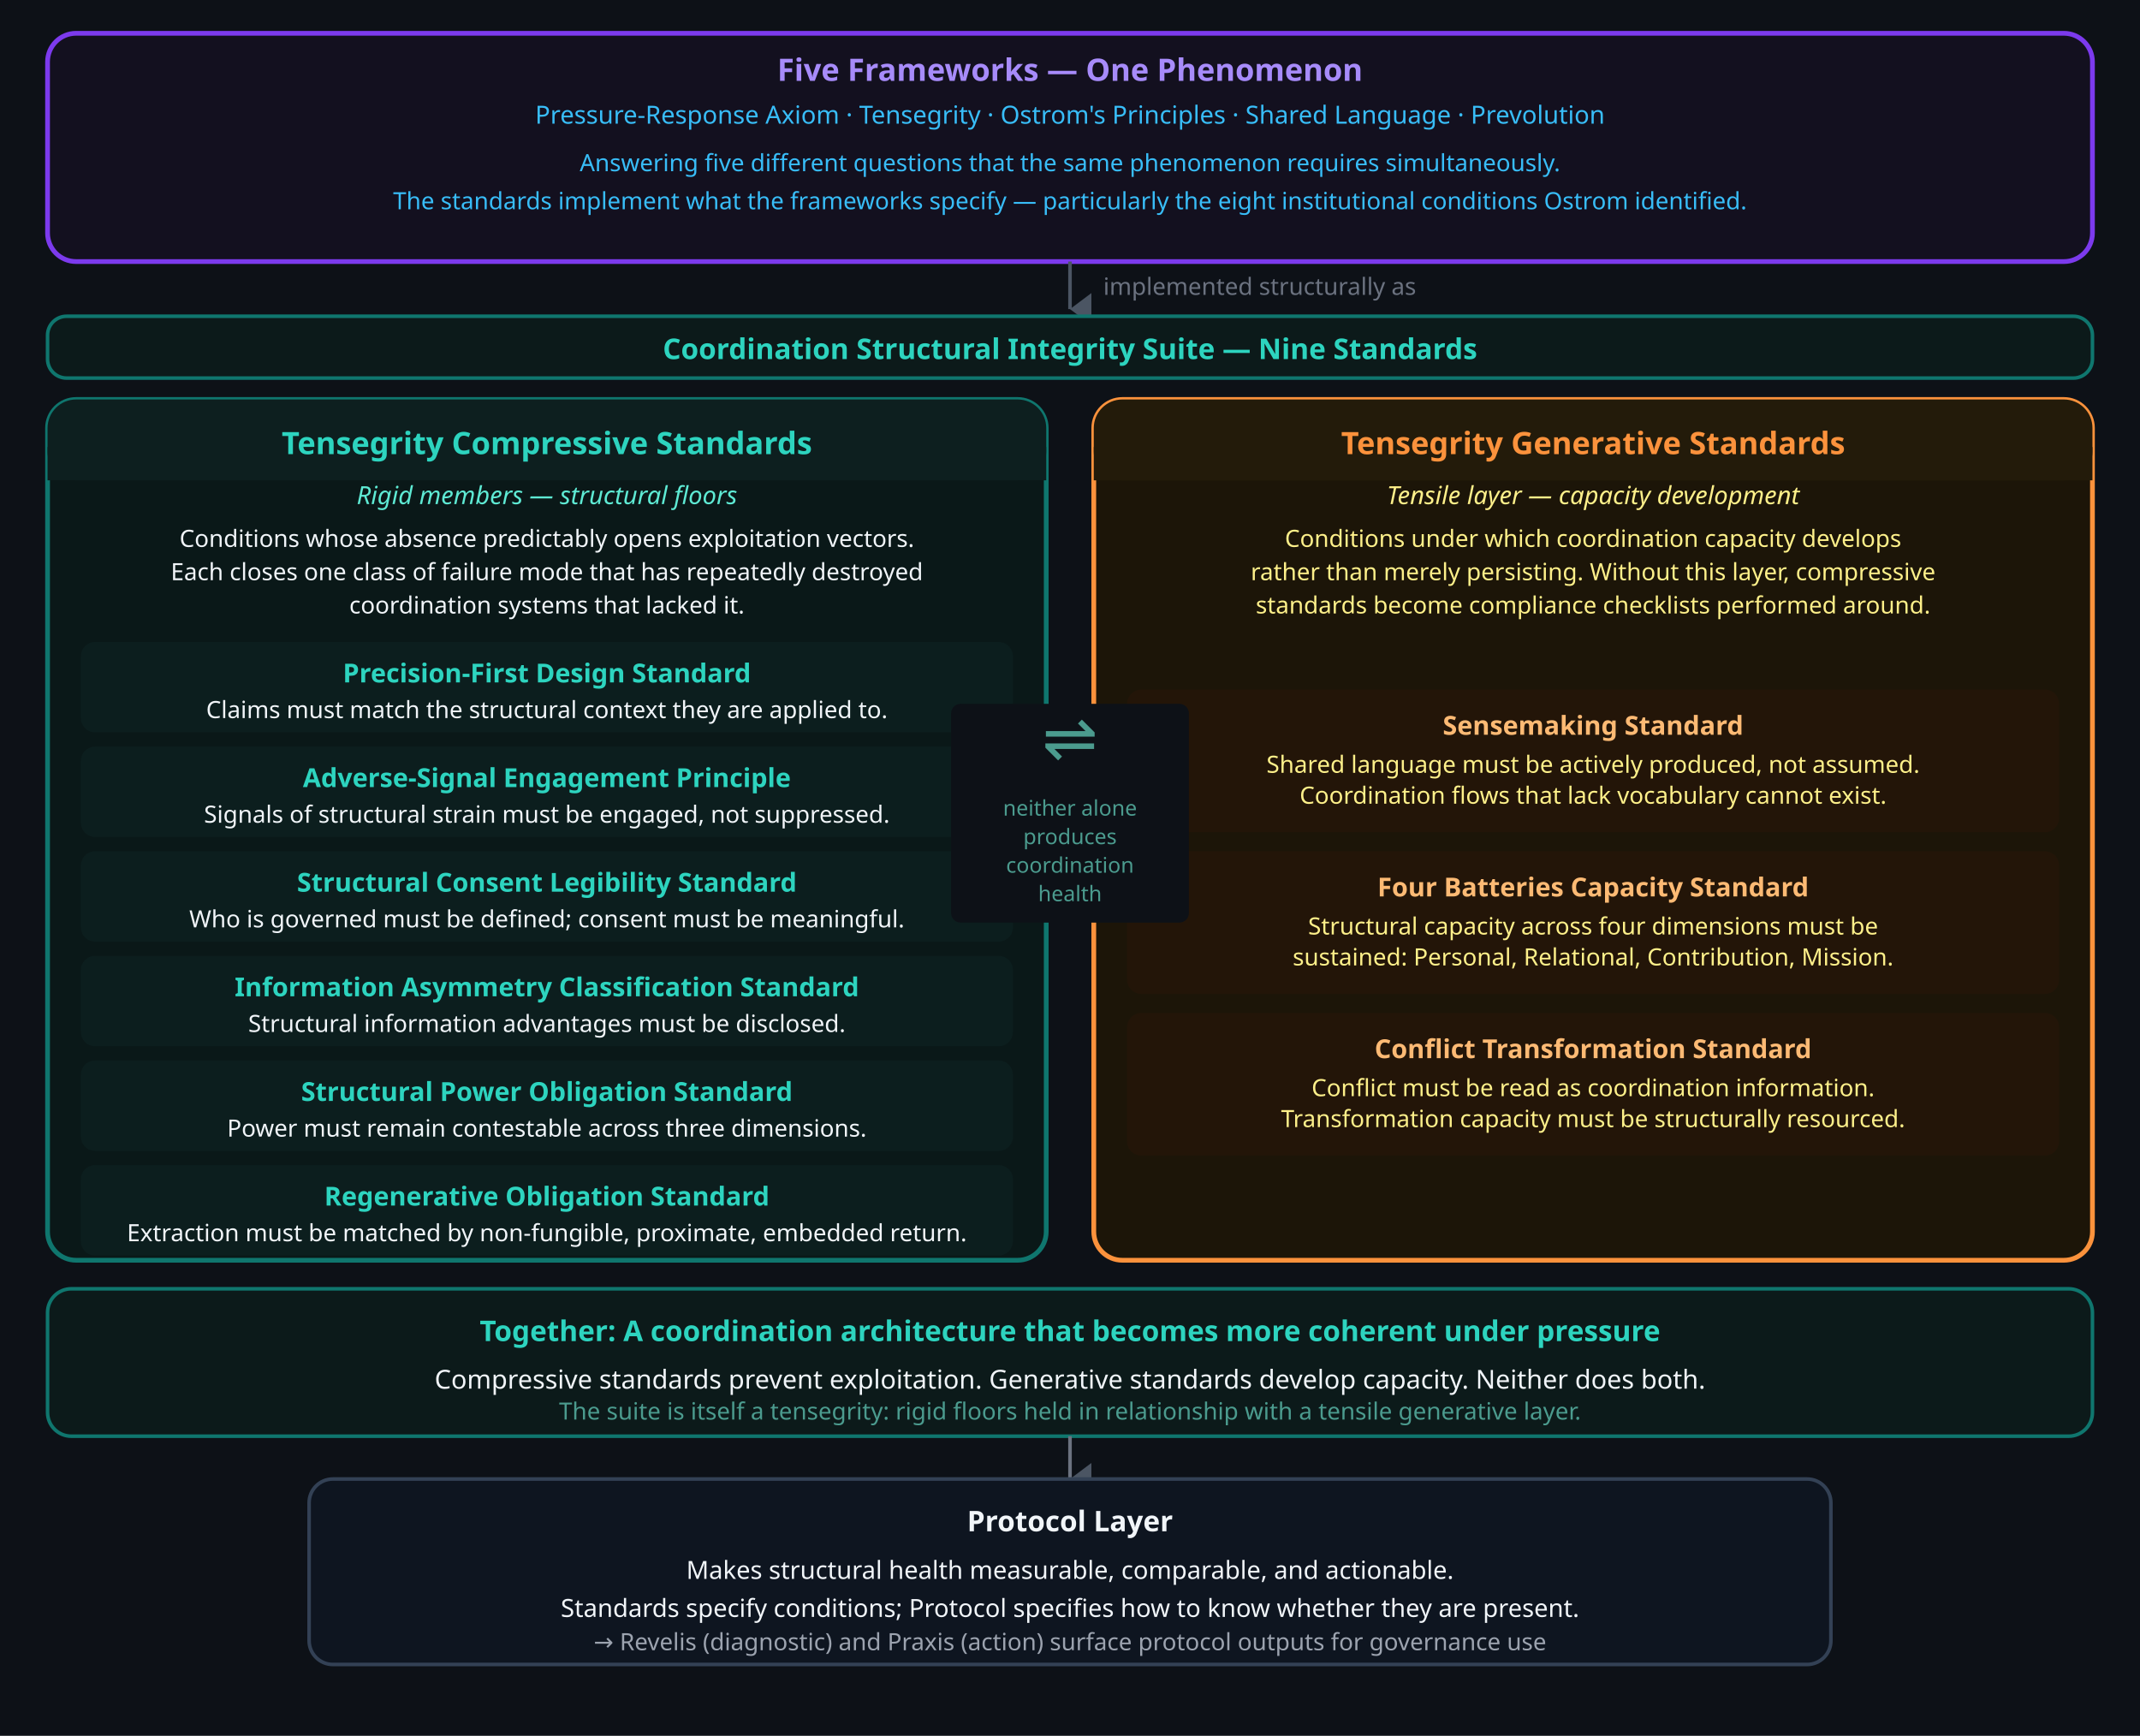
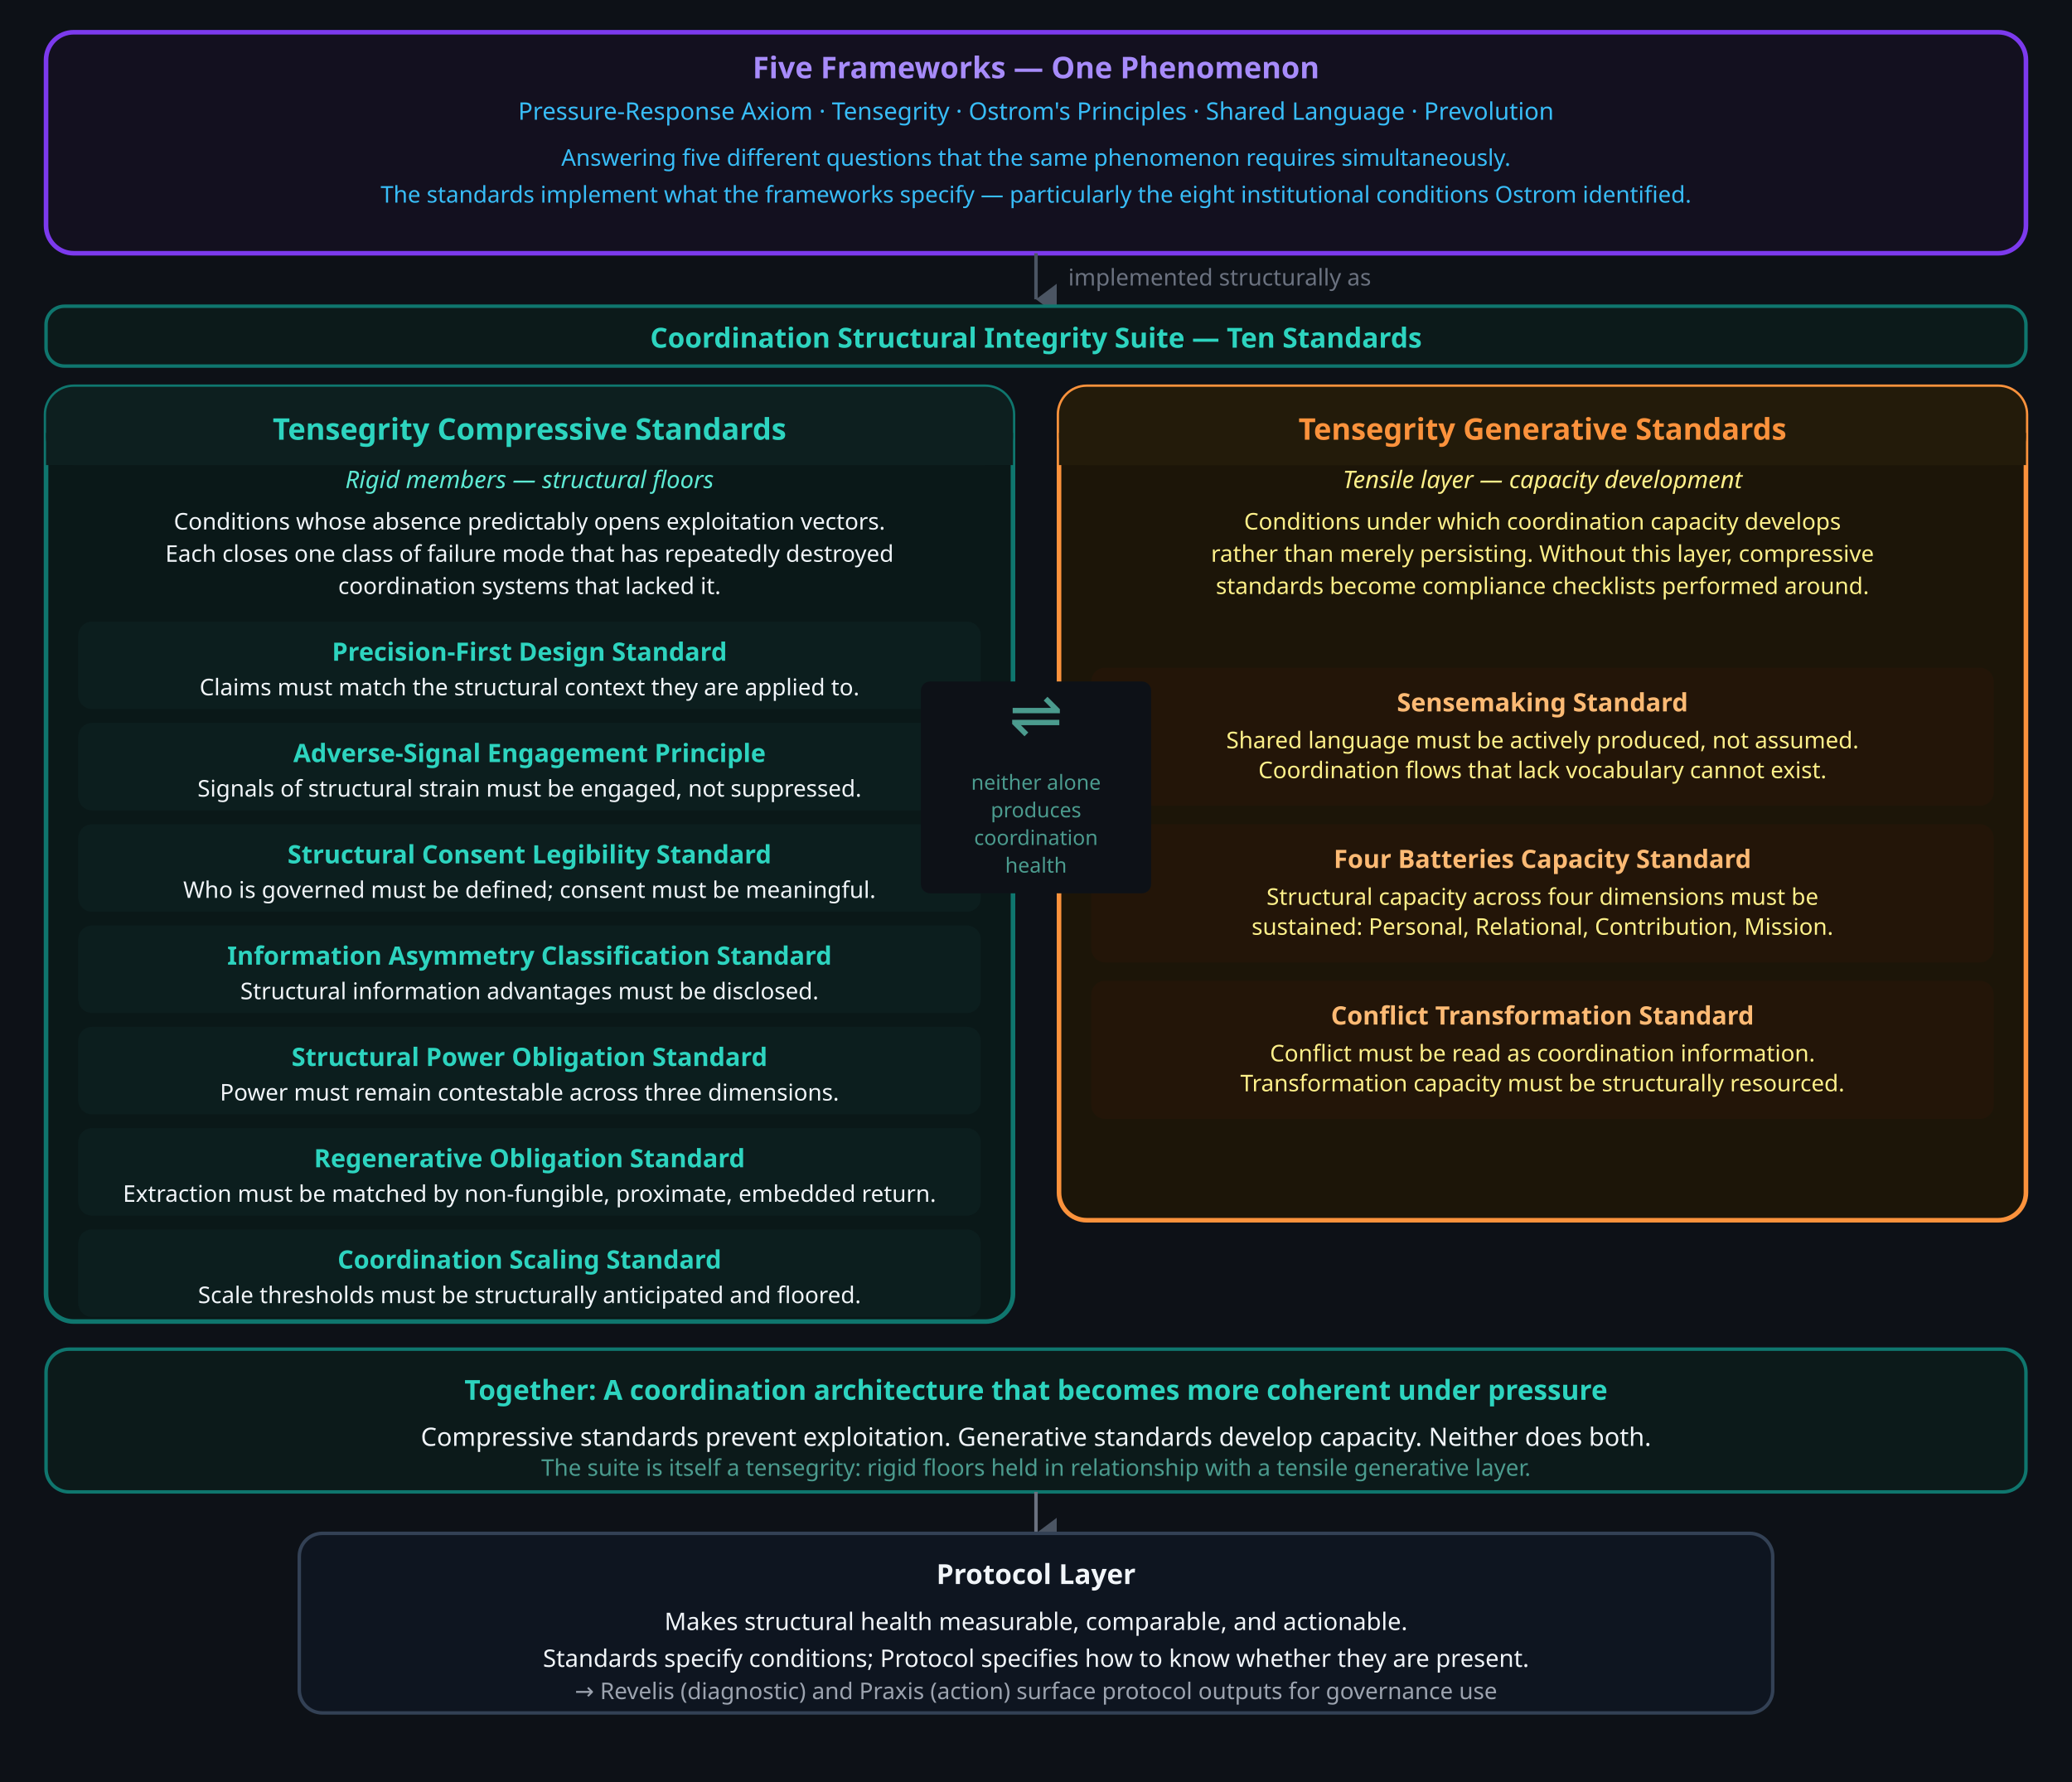
- <svg xmlns="http://www.w3.org/2000/svg" width="900" height="730">
+ <svg xmlns="http://www.w3.org/2000/svg" width="900" height="774">
  <defs>
    <marker id="arw-v" markerWidth="9" markerHeight="6" refX="4.5" refY="6" orient="auto">
      <polygon points="0 0, 9 0, 4.5 6" fill="#4b5563" />
    </marker>
    <marker id="arw-teal" markerWidth="9" markerHeight="6" refX="4.5" refY="6" orient="auto">
      <polygon points="0 0, 9 0, 4.5 6" fill="#0f766e" />
    </marker>
  </defs>
-   <rect width="900" height="730" fill="#0d1117" />
+   <rect width="900" height="774" fill="#0d1117" />
  <rect x="20" y="14" width="860" height="96" rx="12" fill="#13101f" stroke="#7c3aed" stroke-width="2" />
  <text x="450" y="34" fill="#a78bfa" font-size="13" font-weight="bold" font-family="system-ui,sans-serif" text-anchor="middle">Five Frameworks — One Phenomenon</text>
  <text x="450" y="52" fill="#38bdf8" font-size="10.5" font-family="system-ui,sans-serif" text-anchor="middle">Pressure-Response Axiom  ·  Tensegrity  ·  Ostrom's Principles  ·  Shared Language  ·  Prevolution</text>
  <text x="450" y="72" fill="#38bdf8" font-size="10" font-family="system-ui,sans-serif" text-anchor="middle">Answering five different questions that the same phenomenon requires simultaneously.</text>
  <text x="450" y="88" fill="#38bdf8" font-size="10" font-family="system-ui,sans-serif" text-anchor="middle">The standards implement what the frameworks specify — particularly the eight institutional conditions Ostrom identified.</text>
  <line x1="450" y1="110" x2="450" y2="130" stroke="#4b5563" stroke-width="1.5" marker-end="url(#arw-v)" />
  <text x="464" y="124" fill="#6b7280" font-size="10" font-family="system-ui,sans-serif">implemented structurally as</text>
  <rect x="20" y="133" width="860" height="26" rx="8" fill="#0c1a1a" stroke="#0f766e" stroke-width="1.5" />
-   <text x="450" y="151" fill="#2dd4bf" font-size="12" font-weight="bold" font-family="system-ui,sans-serif" text-anchor="middle">Coordination Structural Integrity Suite — Nine Standards</text>
-   <rect x="20" y="168" width="420" height="362" rx="12" fill="#0a1818" stroke="#0f766e" stroke-width="2" />
+   <text x="450" y="151" fill="#2dd4bf" font-size="12" font-weight="bold" font-family="system-ui,sans-serif" text-anchor="middle">Coordination Structural Integrity Suite — Ten Standards</text>
+   <rect x="20" y="168" width="420" height="406" rx="12" fill="#0a1818" stroke="#0f766e" stroke-width="2" />
  <rect x="20" y="168" width="420" height="34" rx="12" fill="#0d1f1f" />
  <rect x="20" y="188" width="420" height="14" fill="#0d1f1f" />
  <text x="230" y="191" fill="#2dd4bf" font-size="13" font-weight="bold" font-family="system-ui,sans-serif" text-anchor="middle">Tensegrity Compressive Standards</text>
  <text x="230" y="212" fill="#5eead4" font-size="10.5" font-style="italic" font-family="system-ui,sans-serif" text-anchor="middle">Rigid members — structural floors</text>
  <text x="230" y="230" fill="#f1f5f9" font-size="10" font-family="system-ui,sans-serif" text-anchor="middle">Conditions whose absence predictably opens exploitation vectors.</text>
  <text x="230" y="244" fill="#f1f5f9" font-size="10" font-family="system-ui,sans-serif" text-anchor="middle">Each closes one class of failure mode that has repeatedly destroyed</text>
  <text x="230" y="258" fill="#f1f5f9" font-size="10" font-family="system-ui,sans-serif" text-anchor="middle">coordination systems that lacked it.</text>
  <rect x="34" y="270" width="392" height="38" rx="6" fill="#0c1e1e" />
  <text x="230" y="287" fill="#2dd4bf" font-size="11" font-weight="bold" font-family="system-ui,sans-serif" text-anchor="middle">Precision-First Design Standard</text>
  <text x="230" y="302" fill="#f1f5f9" font-size="10" font-family="system-ui,sans-serif" text-anchor="middle">Claims must match the structural context they are applied to.</text>
  <rect x="34" y="314" width="392" height="38" rx="6" fill="#0c1e1e" />
  <text x="230" y="331" fill="#2dd4bf" font-size="11" font-weight="bold" font-family="system-ui,sans-serif" text-anchor="middle">Adverse-Signal Engagement Principle</text>
  <text x="230" y="346" fill="#f1f5f9" font-size="10" font-family="system-ui,sans-serif" text-anchor="middle">Signals of structural strain must be engaged, not suppressed.</text>
  <rect x="34" y="358" width="392" height="38" rx="6" fill="#0c1e1e" />
  <text x="230" y="375" fill="#2dd4bf" font-size="11" font-weight="bold" font-family="system-ui,sans-serif" text-anchor="middle">Structural Consent Legibility Standard</text>
  <text x="230" y="390" fill="#f1f5f9" font-size="10" font-family="system-ui,sans-serif" text-anchor="middle">Who is governed must be defined; consent must be meaningful.</text>
  <rect x="34" y="402" width="392" height="38" rx="6" fill="#0c1e1e" />
  <text x="230" y="419" fill="#2dd4bf" font-size="11" font-weight="bold" font-family="system-ui,sans-serif" text-anchor="middle">Information Asymmetry Classification Standard</text>
  <text x="230" y="434" fill="#f1f5f9" font-size="10" font-family="system-ui,sans-serif" text-anchor="middle">Structural information advantages must be disclosed.</text>
  <rect x="34" y="446" width="392" height="38" rx="6" fill="#0c1e1e" />
  <text x="230" y="463" fill="#2dd4bf" font-size="11" font-weight="bold" font-family="system-ui,sans-serif" text-anchor="middle">Structural Power Obligation Standard</text>
  <text x="230" y="478" fill="#f1f5f9" font-size="10" font-family="system-ui,sans-serif" text-anchor="middle">Power must remain contestable across three dimensions.</text>
  <rect x="34" y="490" width="392" height="38" rx="6" fill="#0c1e1e" />
  <text x="230" y="507" fill="#2dd4bf" font-size="11" font-weight="bold" font-family="system-ui,sans-serif" text-anchor="middle">Regenerative Obligation Standard</text>
  <text x="230" y="522" fill="#f1f5f9" font-size="10" font-family="system-ui,sans-serif" text-anchor="middle">Extraction must be matched by non-fungible, proximate, embedded return.</text>
+   <rect x="34" y="534" width="392" height="38" rx="6" fill="#0c1e1e" />
+   <text x="230" y="551" fill="#2dd4bf" font-size="11" font-weight="bold" font-family="system-ui,sans-serif" text-anchor="middle">Coordination Scaling Standard</text>
+   <text x="230" y="566" fill="#f1f5f9" font-size="10" font-family="system-ui,sans-serif" text-anchor="middle">Scale thresholds must be structurally anticipated and floored.</text>
  <rect x="460" y="168" width="420" height="362" rx="12" fill="#1c1508" stroke="#fb923c" stroke-width="2" />
  <rect x="460" y="168" width="420" height="34" rx="12" fill="#231b0a" />
  <rect x="460" y="188" width="420" height="14" fill="#231b0a" />
  <text x="670" y="191" fill="#fb923c" font-size="13" font-weight="bold" font-family="system-ui,sans-serif" text-anchor="middle">Tensegrity Generative Standards</text>
  <text x="670" y="212" fill="#fef08a" font-size="10.5" font-style="italic" font-family="system-ui,sans-serif" text-anchor="middle">Tensile layer — capacity development</text>
  <text x="670" y="230" fill="#fef08a" font-size="10" font-family="system-ui,sans-serif" text-anchor="middle">Conditions under which coordination capacity develops</text>
  <text x="670" y="244" fill="#fef08a" font-size="10" font-family="system-ui,sans-serif" text-anchor="middle">rather than merely persisting. Without this layer, compressive</text>
  <text x="670" y="258" fill="#fef08a" font-size="10" font-family="system-ui,sans-serif" text-anchor="middle">standards become compliance checklists performed around.</text>
  <rect x="474" y="290" width="392" height="60" rx="6" fill="#231508" />
  <text x="670" y="309" fill="#fdba74" font-size="11" font-weight="bold" font-family="system-ui,sans-serif" text-anchor="middle">Sensemaking Standard</text>
  <text x="670" y="325" fill="#fef08a" font-size="10" font-family="system-ui,sans-serif" text-anchor="middle">Shared language must be actively produced, not assumed.</text>
  <text x="670" y="338" fill="#fef08a" font-size="10" font-family="system-ui,sans-serif" text-anchor="middle">Coordination flows that lack vocabulary cannot exist.</text>
  <rect x="474" y="358" width="392" height="60" rx="6" fill="#231508" />
  <text x="670" y="377" fill="#fdba74" font-size="11" font-weight="bold" font-family="system-ui,sans-serif" text-anchor="middle">Four Batteries Capacity Standard</text>
  <text x="670" y="393" fill="#fef08a" font-size="10" font-family="system-ui,sans-serif" text-anchor="middle">Structural capacity across four dimensions must be</text>
  <text x="670" y="406" fill="#fef08a" font-size="10" font-family="system-ui,sans-serif" text-anchor="middle">sustained: Personal, Relational, Contribution, Mission.</text>
  <rect x="474" y="426" width="392" height="60" rx="6" fill="#231508" />
  <text x="670" y="445" fill="#fdba74" font-size="11" font-weight="bold" font-family="system-ui,sans-serif" text-anchor="middle">Conflict Transformation Standard</text>
  <text x="670" y="461" fill="#fef08a" font-size="10" font-family="system-ui,sans-serif" text-anchor="middle">Conflict must be read as coordination information.</text>
  <text x="670" y="474" fill="#fef08a" font-size="10" font-family="system-ui,sans-serif" text-anchor="middle">Transformation capacity must be structurally resourced.</text>
  <rect x="400" y="296" width="100" height="92" rx="4" fill="#0d1117" />
  <text x="450" y="320" fill="#4b9b8e" font-size="28" font-family="system-ui,sans-serif" text-anchor="middle">⇌</text>
  <text x="450" y="343" fill="#4b9b8e" font-size="9" font-family="system-ui,sans-serif" text-anchor="middle">neither alone</text>
  <text x="450" y="355" fill="#4b9b8e" font-size="9" font-family="system-ui,sans-serif" text-anchor="middle">produces</text>
  <text x="450" y="367" fill="#4b9b8e" font-size="9" font-family="system-ui,sans-serif" text-anchor="middle">coordination</text>
  <text x="450" y="379" fill="#4b9b8e" font-size="9" font-family="system-ui,sans-serif" text-anchor="middle">health</text>
-   <rect x="20" y="542" width="860" height="62" rx="10" fill="#0c1a1a" stroke="#0f766e" stroke-width="1.5" />
-   <text x="450" y="564" fill="#2dd4bf" font-size="12" font-weight="bold" font-family="system-ui,sans-serif" text-anchor="middle">Together: A coordination architecture that becomes more coherent under pressure</text>
-   <text x="450" y="584" fill="#f1f5f9" font-size="11" font-family="system-ui,sans-serif" text-anchor="middle">Compressive standards prevent exploitation. Generative standards develop capacity. Neither does both.</text>
-   <text x="450" y="597" fill="#4b9b8e" font-size="10" font-family="system-ui,sans-serif" text-anchor="middle">The suite is itself a tensegrity: rigid floors held in relationship with a tensile generative layer.</text>
-   <line x1="450" y1="604" x2="450" y2="622" stroke="#6b7280" stroke-width="1.5" marker-end="url(#arw-v)" />
-   <rect x="130" y="622" width="640" height="78" rx="10" fill="#0e1520" stroke="#334155" stroke-width="1.5" />
-   <text x="450" y="644" fill="#f1f5f9" font-size="12" font-weight="bold" font-family="system-ui,sans-serif" text-anchor="middle">Protocol Layer</text>
-   <text x="450" y="664" fill="#f1f5f9" font-size="10.5" font-family="system-ui,sans-serif" text-anchor="middle">Makes structural health measurable, comparable, and actionable.</text>
-   <text x="450" y="680" fill="#f1f5f9" font-size="10.5" font-family="system-ui,sans-serif" text-anchor="middle">Standards specify conditions; Protocol specifies how to know whether they are present.</text>
-   <text x="450" y="694" fill="#9ca3af" font-size="10" font-family="system-ui,sans-serif" text-anchor="middle">→ Revelis (diagnostic) and Praxis (action) surface protocol outputs for governance use</text>
+   <rect x="20" y="586" width="860" height="62" rx="10" fill="#0c1a1a" stroke="#0f766e" stroke-width="1.5" />
+   <text x="450" y="608" fill="#2dd4bf" font-size="12" font-weight="bold" font-family="system-ui,sans-serif" text-anchor="middle">Together: A coordination architecture that becomes more coherent under pressure</text>
+   <text x="450" y="628" fill="#f1f5f9" font-size="11" font-family="system-ui,sans-serif" text-anchor="middle">Compressive standards prevent exploitation. Generative standards develop capacity. Neither does both.</text>
+   <text x="450" y="641" fill="#4b9b8e" font-size="10" font-family="system-ui,sans-serif" text-anchor="middle">The suite is itself a tensegrity: rigid floors held in relationship with a tensile generative layer.</text>
+   <line x1="450" y1="648" x2="450" y2="666" stroke="#6b7280" stroke-width="1.5" marker-end="url(#arw-v)" />
+   <rect x="130" y="666" width="640" height="78" rx="10" fill="#0e1520" stroke="#334155" stroke-width="1.5" />
+   <text x="450" y="688" fill="#f1f5f9" font-size="12" font-weight="bold" font-family="system-ui,sans-serif" text-anchor="middle">Protocol Layer</text>
+   <text x="450" y="708" fill="#f1f5f9" font-size="10.5" font-family="system-ui,sans-serif" text-anchor="middle">Makes structural health measurable, comparable, and actionable.</text>
+   <text x="450" y="724" fill="#f1f5f9" font-size="10.5" font-family="system-ui,sans-serif" text-anchor="middle">Standards specify conditions; Protocol specifies how to know whether they are present.</text>
+   <text x="450" y="738" fill="#9ca3af" font-size="10" font-family="system-ui,sans-serif" text-anchor="middle">→ Revelis (diagnostic) and Praxis (action) surface protocol outputs for governance use</text>
</svg>
